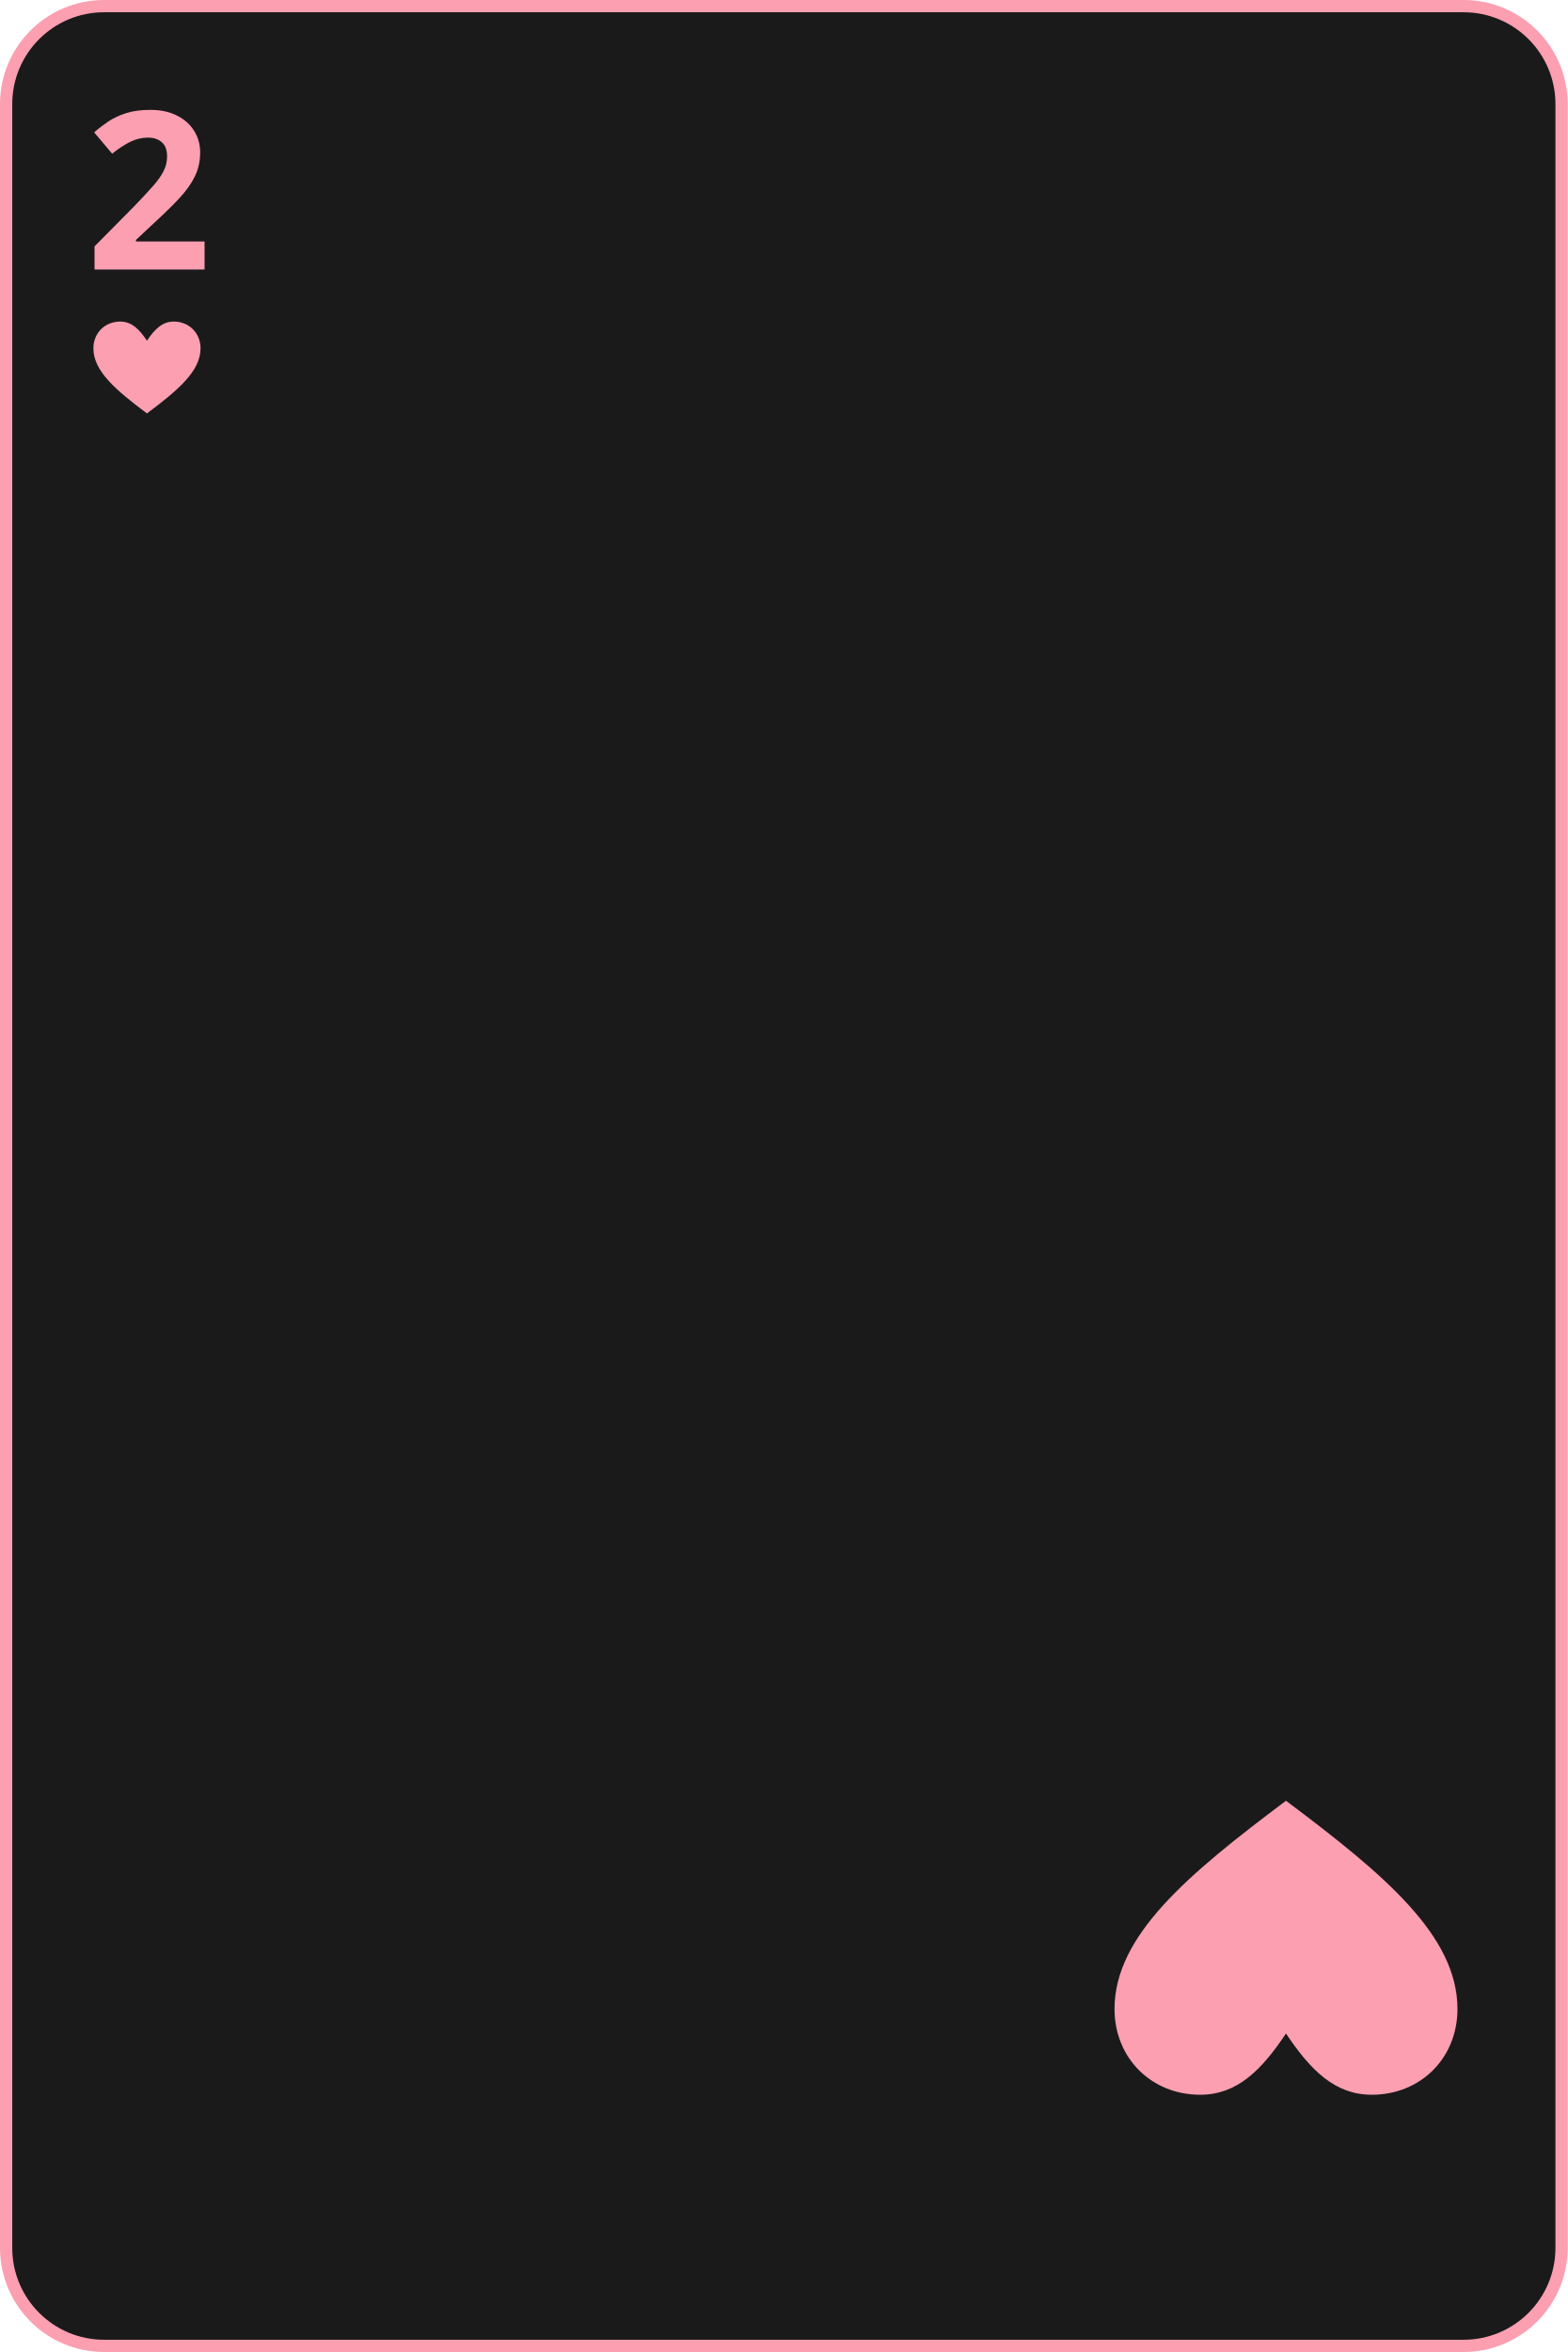
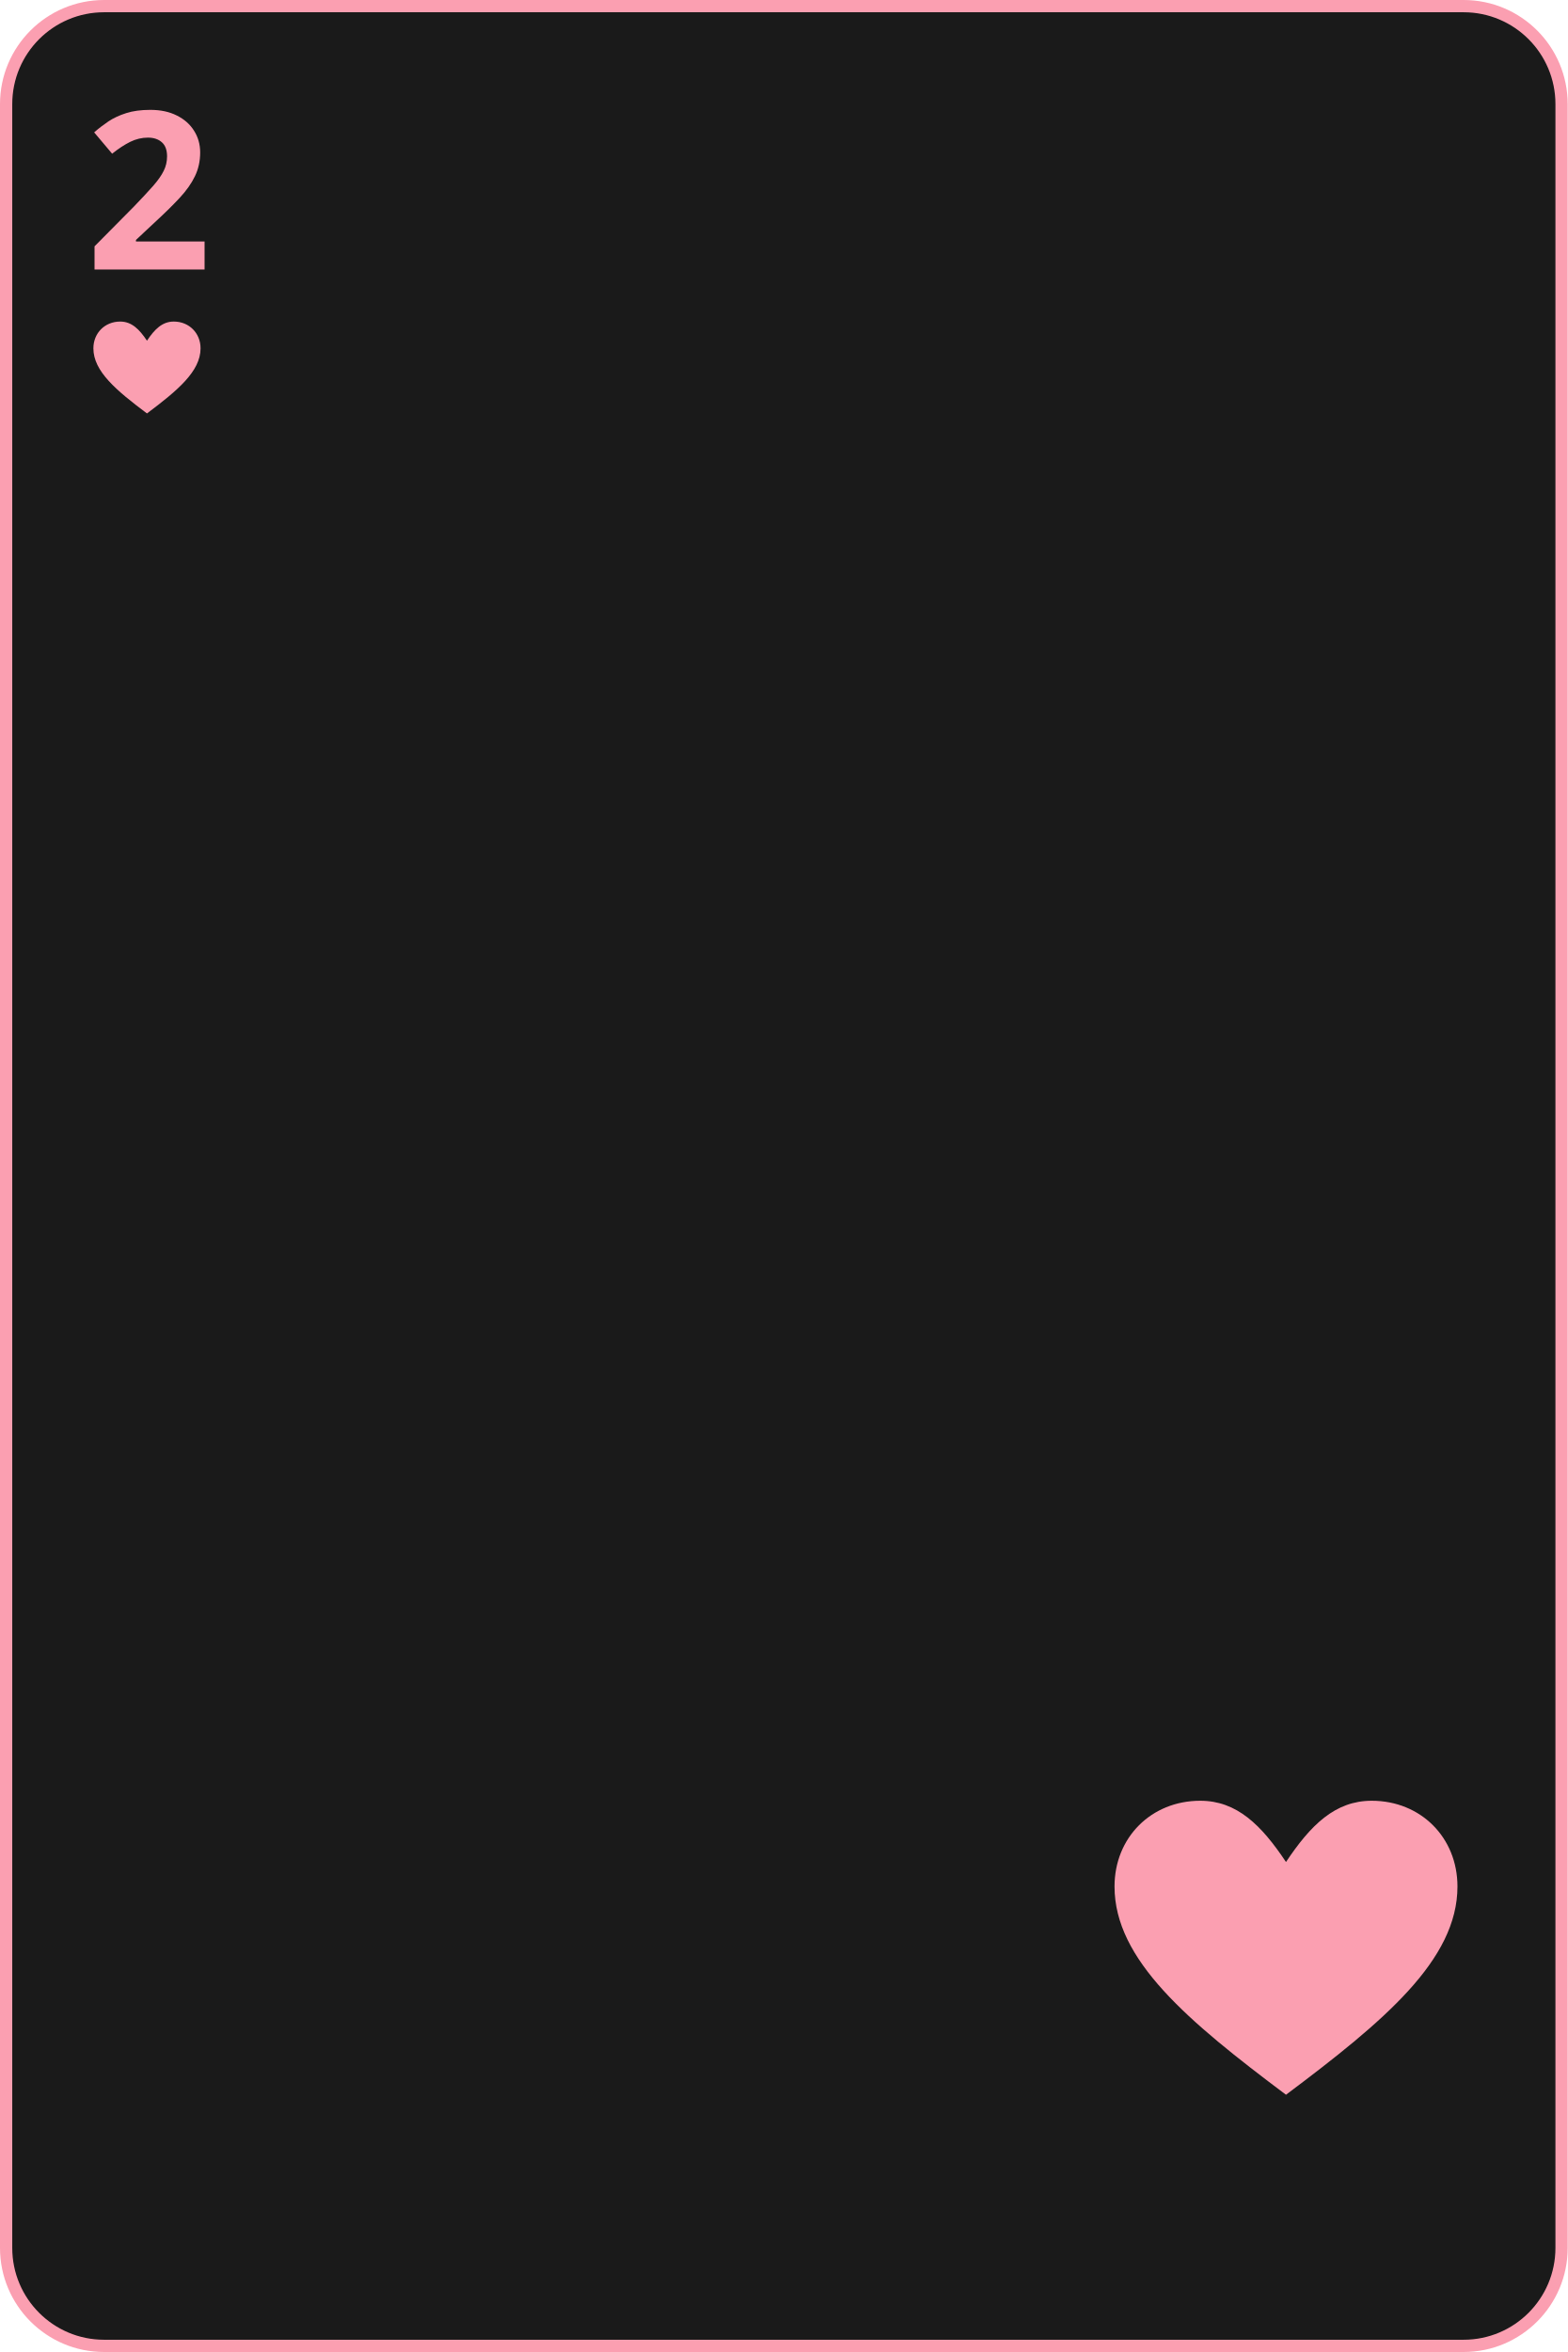
<svg xmlns="http://www.w3.org/2000/svg" width="256" height="384" viewBox="0 0 256 384">
  <rect x="1" y="1" width="254" height="382" rx="16" ry="16" fill="#1a1a1a" stroke="#fb9fb1" stroke-width="2" />
  <text x="14" y="44" font-family="Fira Mono" font-size="36" font-weight="700" fill="#fb9fb1">2</text>
  <g transform="translate(14 50) scale(0.625)">
    <path d="M16,28 C 8,22 2,17 2,11 C 2,7 5,4 9,4 C 12,4 14,6 16,9 C 18,6 20,4 23,4 C 27,4 30,7 30,11 C 30,17 24,22 16,28 Z" fill="#fb9fb1" />
  </g>
-   <g transform="translate(242 350) rotate(180) scale(2)">
+   <g transform="translate(178 286) scale(2)">
    <path d="M16,28 C 8,22 2,17 2,11 C 2,7 5,4 9,4 C 12,4 14,6 16,9 C 18,6 20,4 23,4 C 27,4 30,7 30,11 C 30,17 24,22 16,28 Z" fill="#fb9fb1" />
  </g>
</svg>
